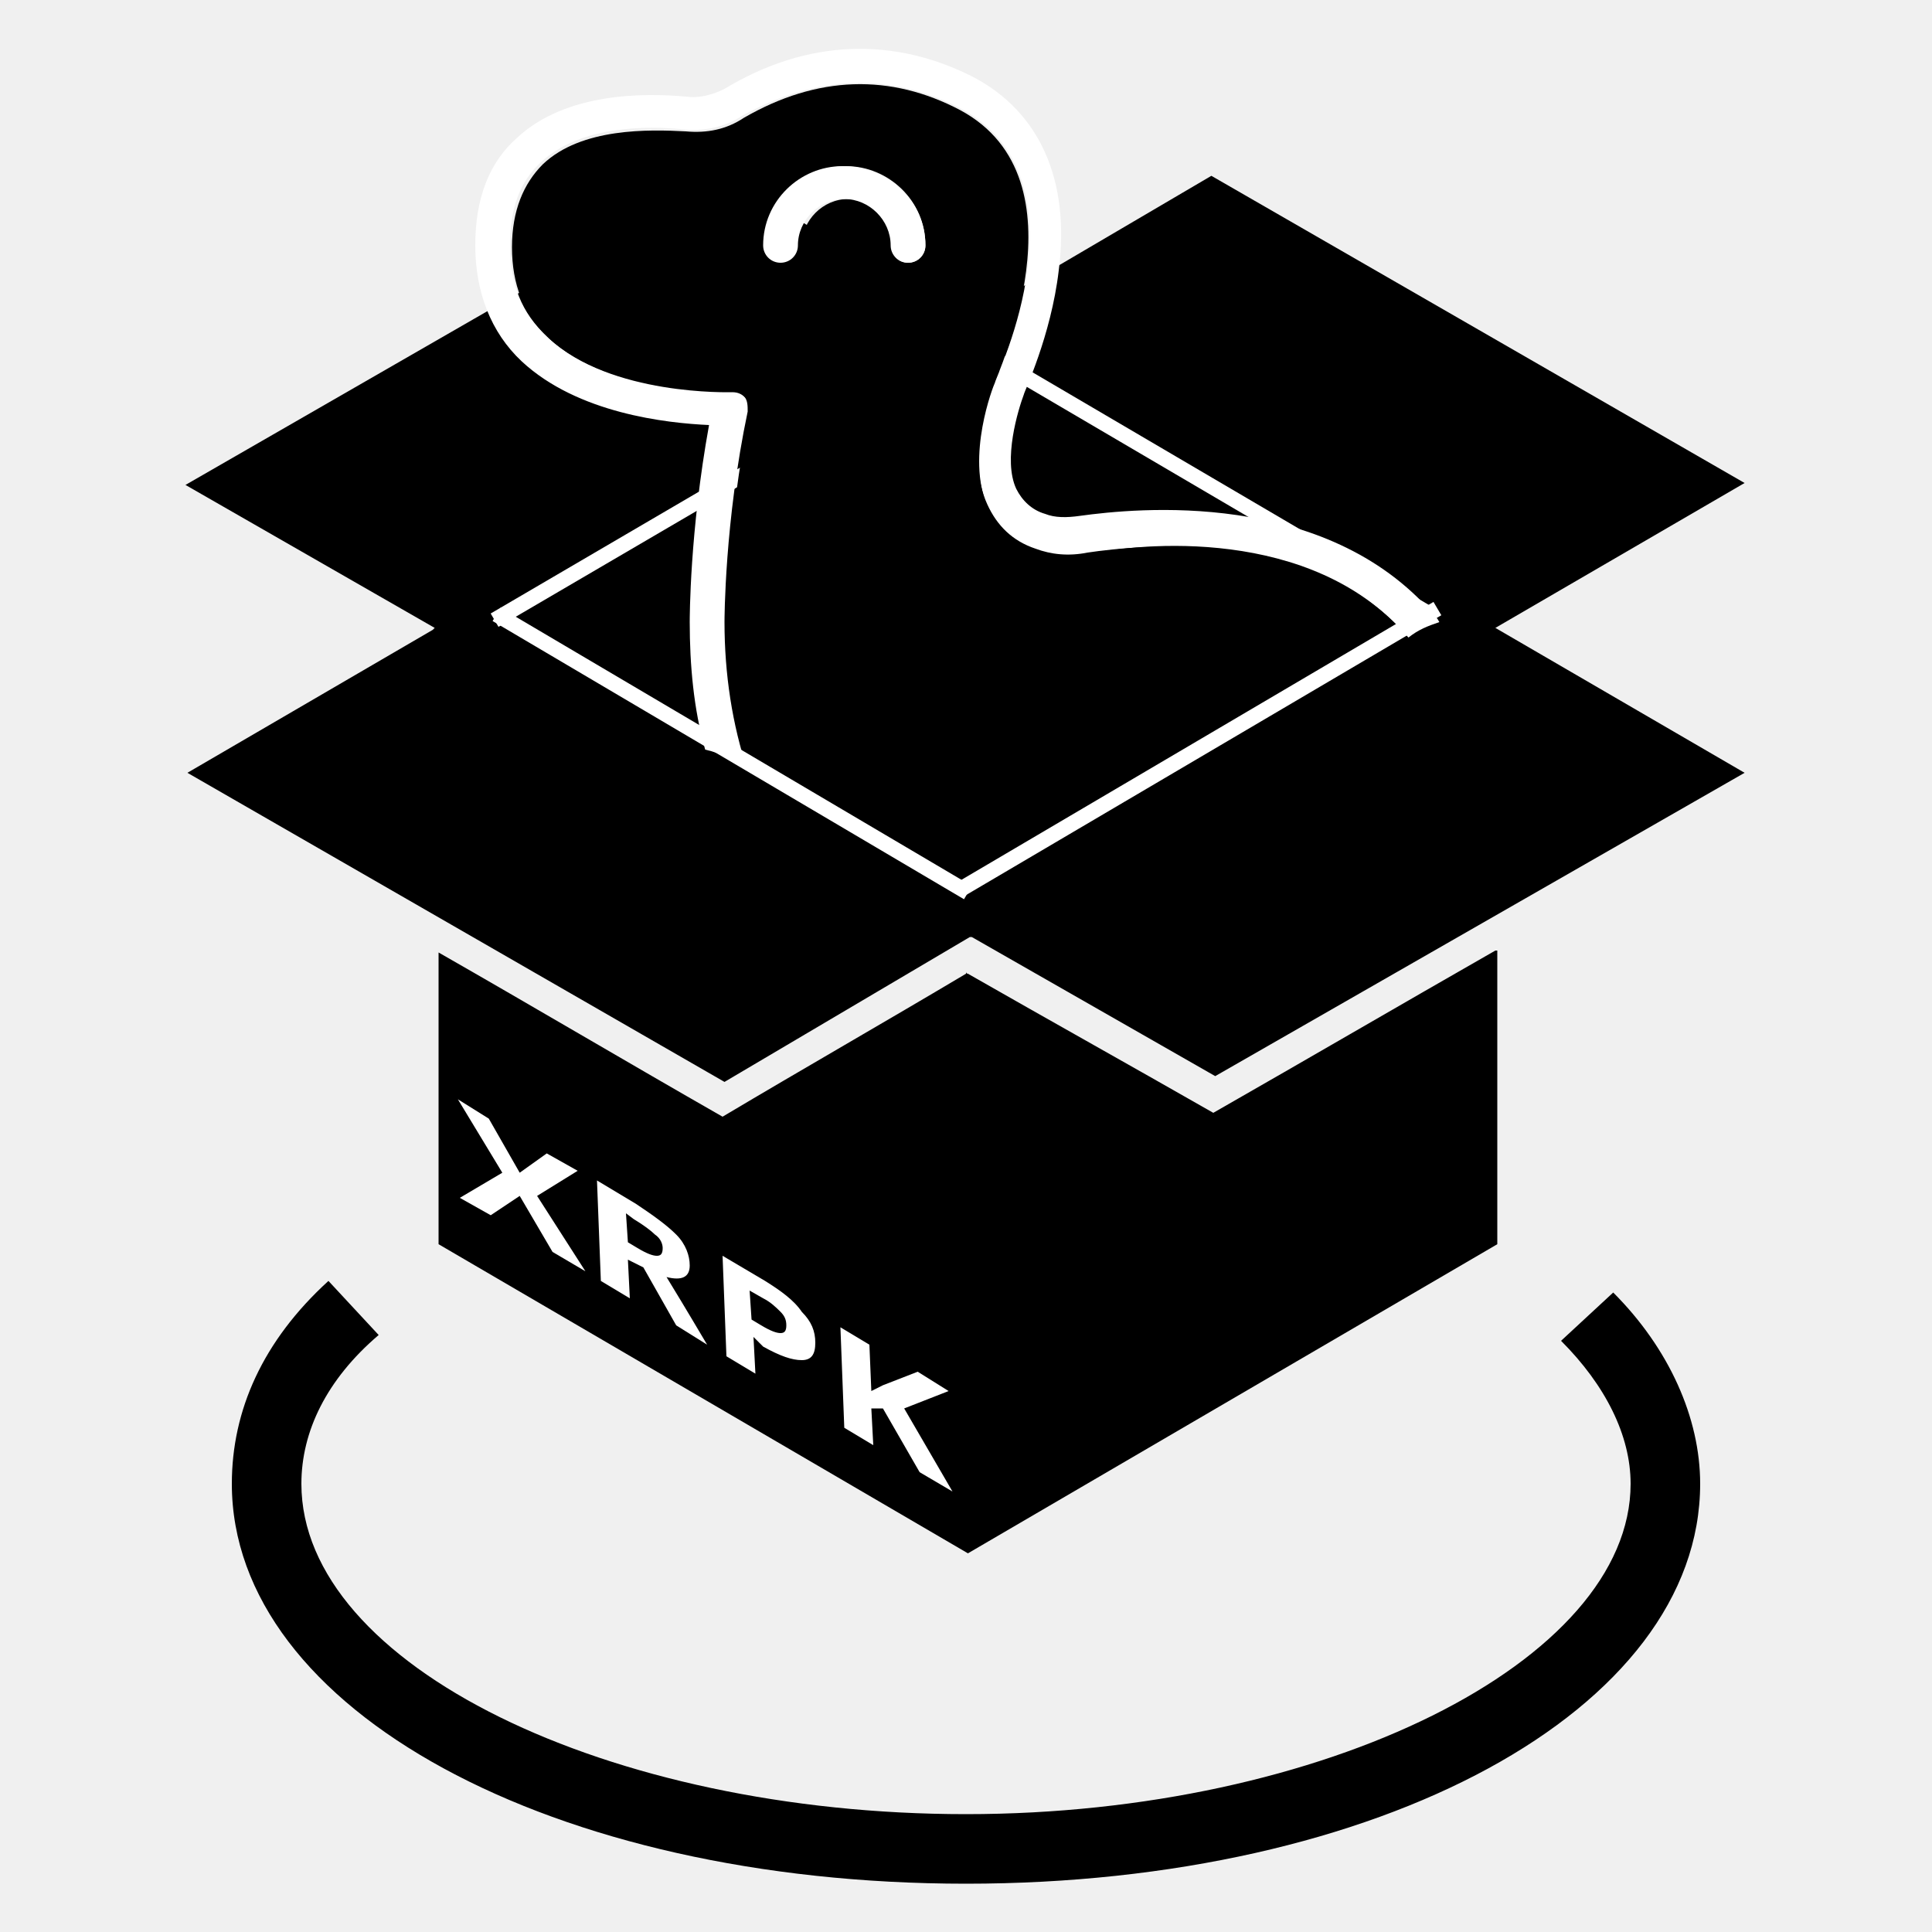
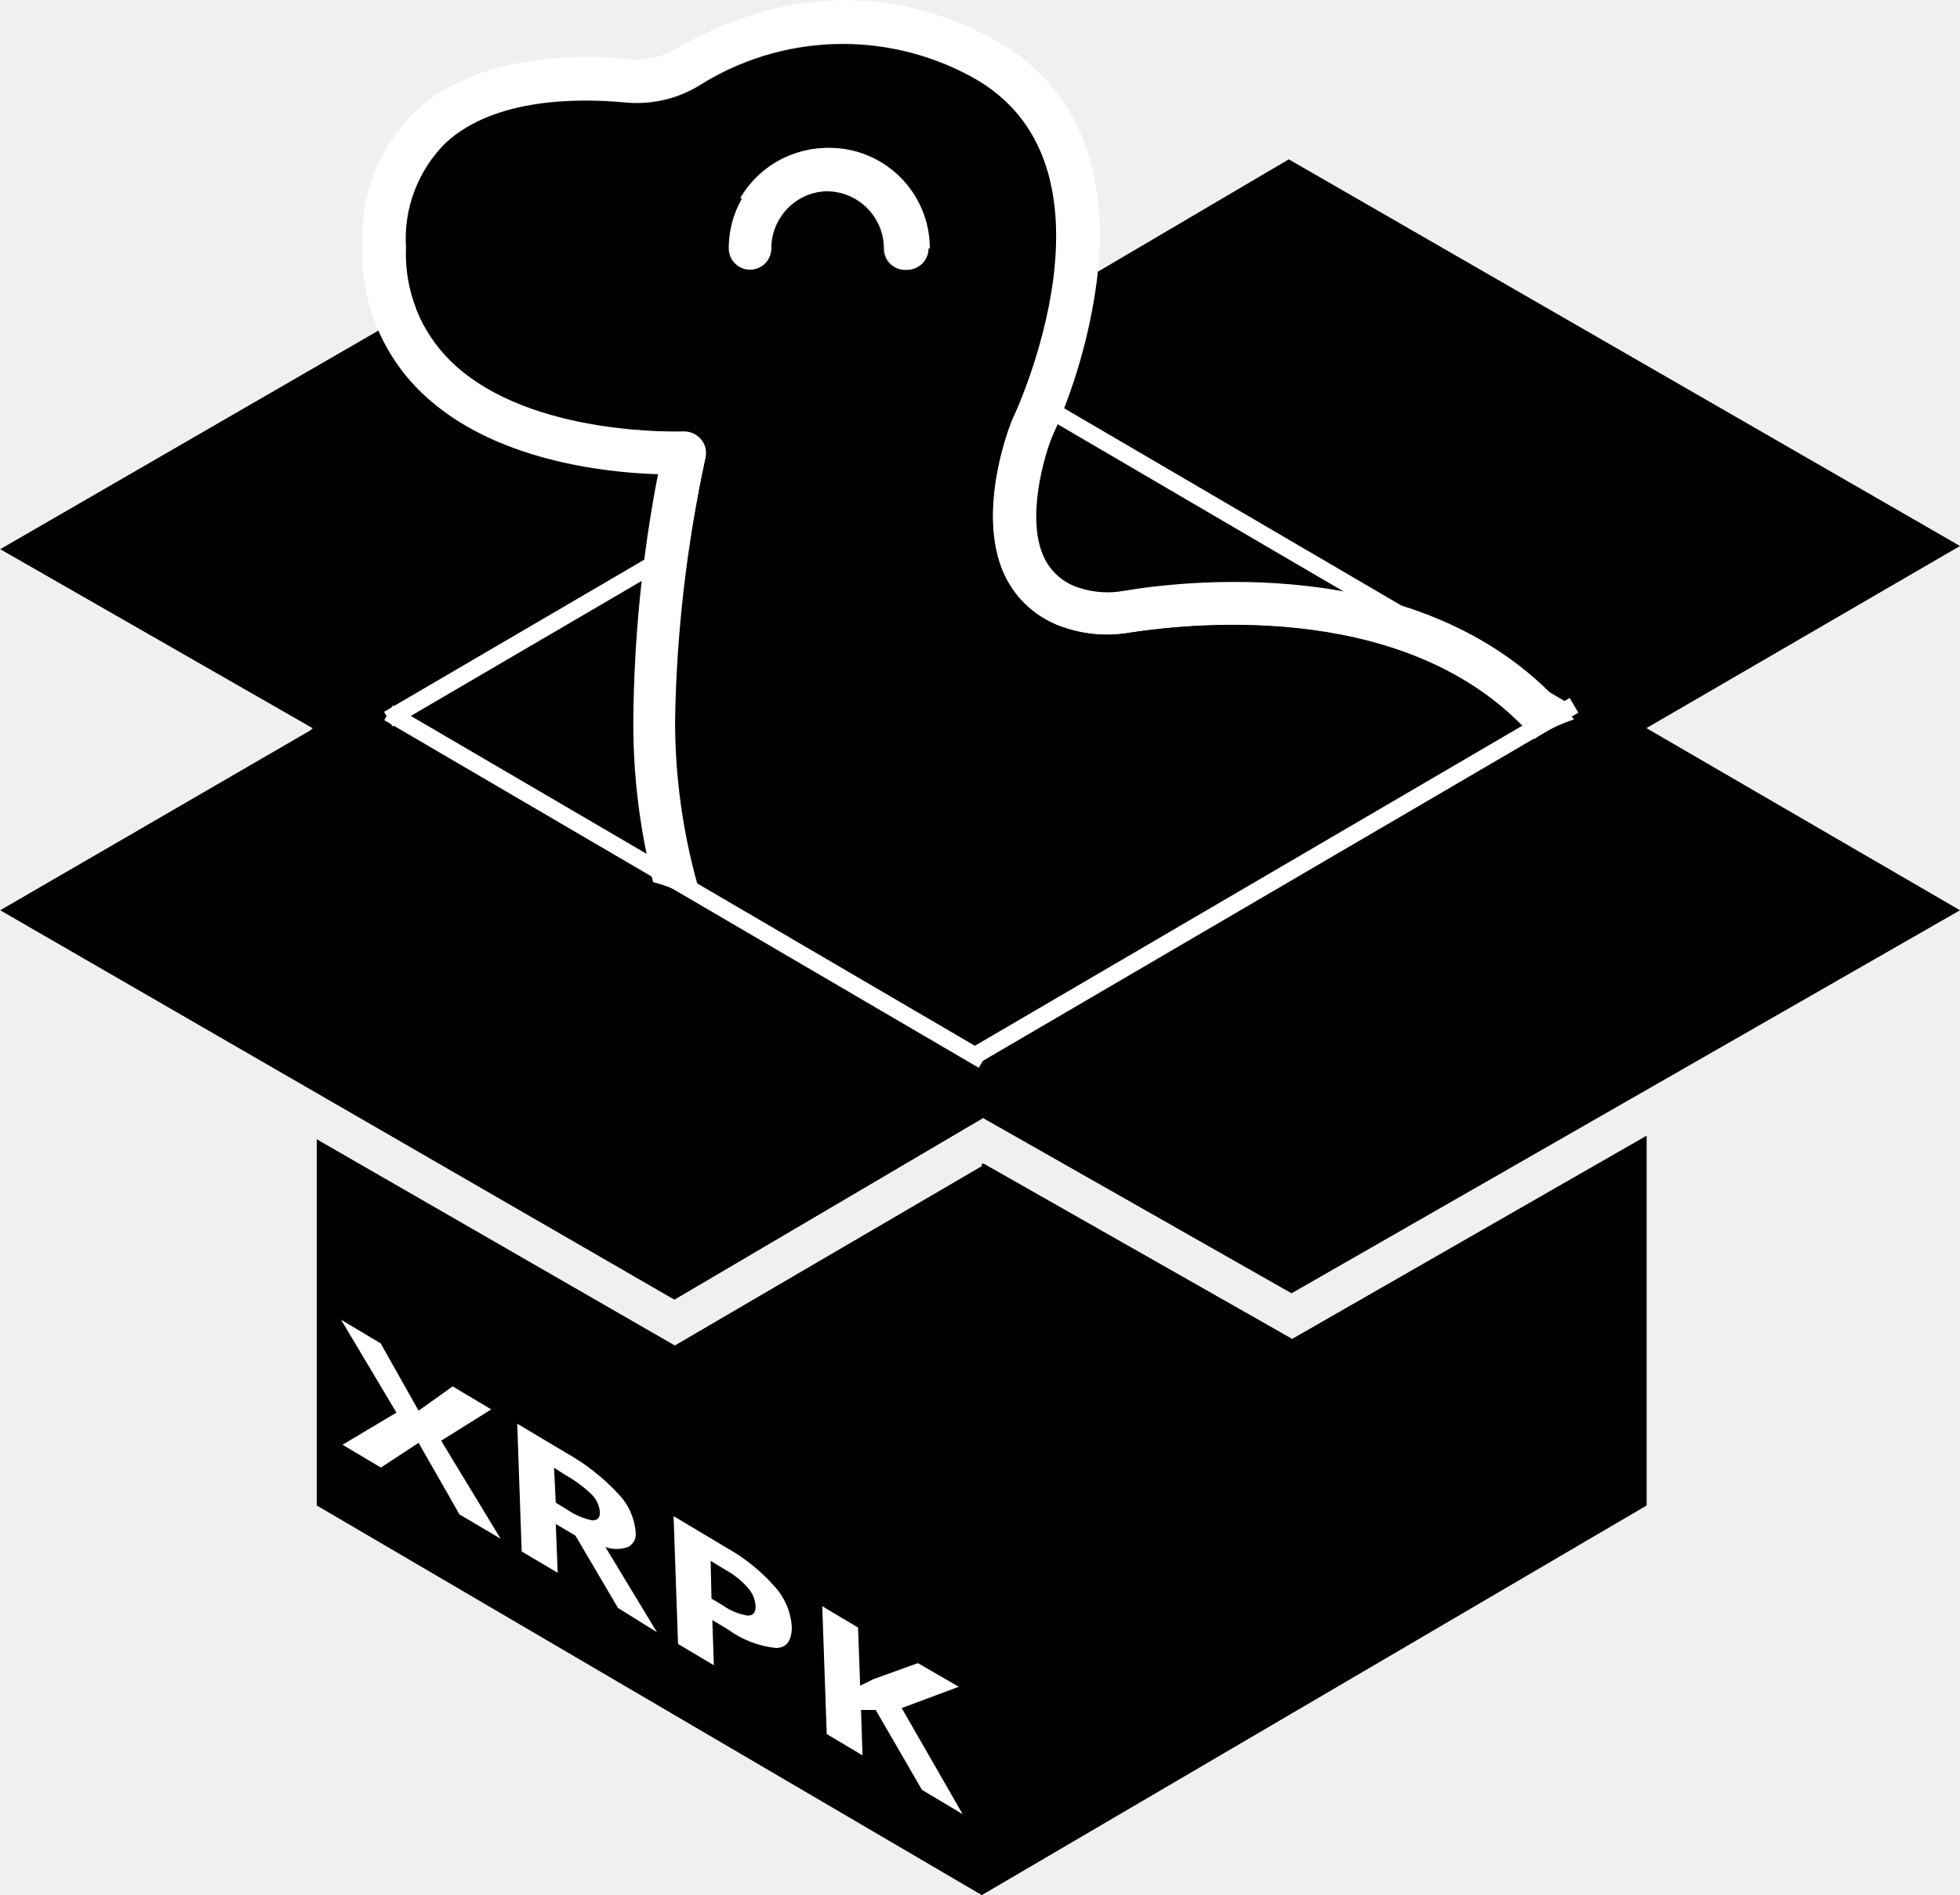
- <svg xmlns="http://www.w3.org/2000/svg" version="1.1" id="Layer_1" x="0px" y="0px" viewBox="0 0 100 100" style="enable-background:new 0 0 100 100;" xml:space="preserve">
-   <style type="text/css">
- 	.st0{stroke:#FFFFFF;stroke-width:0.8;stroke-miterlimit:10;}
- 	.st1{fill:#FFFFFF;}
- </style>
-   <path d="M80.8,69.4c2.3,2.3,3.6,4.9,3.6,7.4c0,9.2-15.9,17.1-34.4,17.1s-34.4-7.7-34.4-17.1c0-2.7,1.3-5.4,4-7.7L17,66.3  c-3.4,3.1-5,6.7-5,10.5c0,11.7,16.6,20.7,38,20.7s38-9,38-20.7c0-3.4-1.6-7-4.5-9.9L80.8,69.4z" />
-   <path d="M37.4,9.1l-27.8,16l12.9,7.4l-0.1,0.1l0,0L9.7,40l27.8,16l12.7-7.5l0.1,0l0,0l12.6,7.2L90.3,40l-12.9-7.5L90.3,25L62.7,9.1  l-12.6,7.4L37.4,9.1z M77.4,49.2c-4.9,2.8-9.7,5.6-14.6,8.4c-4.2-2.4-8.5-4.8-12.7-7.2c0,0-0.1,0-0.1-0.1v0.1  c-4.2,2.5-8.4,4.9-12.6,7.4c-4.9-2.8-9.8-5.7-14.7-8.5v15.1l27.4,16l27.4-16V49.2z" />
-   <line class="st0" x1="25.6" y1="32.1" x2="50.9" y2="17.3" />
-   <line class="st0" x1="51" y1="18.3" x2="74" y2="31.8" />
-   <g>
-     <g>
-       <g id="XMLID_1_">
-         <g>
-           <path class="st1" d="M74.2,31.8c0.1,0.1,0.2,0.2,0.3,0.4c-0.6,0.2-1.1,0.4-1.6,0.8l0,0c-4.9-5.7-13.9-4.8-16.6-4.4      c-1,0.2-1.9,0.1-2.7-0.2c-1.2-0.4-2-1.2-2.5-2.3c-1.2-2.6,0.3-6.2,0.4-6.4c0.1-0.2,5-10.5-1.8-14.1C46,3.7,42.2,3.9,38.4,6      c-0.9,0.6-2,0.8-3,0.7C33.5,6.5,30,6.5,28,8.4c-1.1,1-1.6,2.4-1.6,4.3c0,2,0.6,3.5,1.9,4.7c3.2,3.1,9.5,2.8,9.5,2.8      c0.3,0,0.5,0.1,0.7,0.3c0.2,0.2,0.2,0.5,0.2,0.8c-1.2,5.7-1.2,10.8-1.2,10.9c0,2.7,0.4,5.3,1.2,7.7c-0.6-0.5-1.3-0.9-2.2-1.1      c-0.6-2.1-0.8-4.4-0.8-6.6c0-0.2,0-4.7,1-10.2c-2.2-0.1-6.8-0.6-9.7-3.3c-1.6-1.5-2.4-3.6-2.4-6c0-2.4,0.7-4.3,2.2-5.6      c2.5-2.3,6.5-2.3,8.7-2.1c0.7,0.1,1.4-0.1,2-0.4C41.8,2,46.3,1.9,50.4,4c3.4,1.8,5,5.3,4.4,10c-0.4,3.4-1.8,6.3-1.8,6.4      c-0.3,0.8-1.1,3.4-0.4,4.9c0.3,0.6,0.8,1.1,1.5,1.3c0.5,0.2,1.1,0.2,1.8,0.1C58.8,26.3,68.6,25.3,74.2,31.8z" />
-           <path d="M72.8,32.9L72.8,32.9c-0.2,0.1-0.4,0.3-0.6,0.5c-1.3,1.1-3.8,1.4-5.3,2.3c-2.5,1.4-4.7,3.1-7.2,4.5      c-3.5,2-6.8,4-9.9,6.3c-0.7-0.3-1.3-0.6-2.1-0.9c-0.1-0.1-0.3-0.2-0.4-0.2c-0.5-1-1.4-1.8-2.6-2.3c-0.9-0.4-1.8-0.8-2.6-1.2      c-0.4-0.2-0.8-0.3-1.2-0.4c-0.5-0.2-0.9-0.4-1.3-0.7c-0.2-0.3-0.5-0.6-0.8-0.8c-0.8-2.5-1.2-5.1-1.2-7.7c0-0.1,0-5.1,1.2-10.9      c0.1-0.3,0-0.6-0.2-0.8c-0.2-0.2-0.4-0.3-0.7-0.3c-0.1,0-6.3,0.2-9.5-2.8c-1.3-1.2-1.9-2.8-1.9-4.7c0-1.9,0.6-3.3,1.6-4.3      c2-1.9,5.5-1.8,7.4-1.7c1.1,0.1,2.1-0.1,3-0.7c3.8-2.2,7.6-2.3,11.2-0.4c6.7,3.6,1.8,13.9,1.8,14.1c-0.1,0.2-1.5,3.8-0.4,6.4      c0.5,1.1,1.3,1.8,2.5,2.3c0.8,0.3,1.7,0.3,2.7,0.2C58.9,28.1,67.9,27.2,72.8,32.9z M47,13.6c0.5,0,0.9-0.4,0.9-0.9      c0-2.3-1.9-4.1-4.1-4.1c-2.3,0-4.1,1.9-4.1,4.1c0,0.5,0.4,0.9,0.9,0.9c0.5,0,0.9-0.4,0.9-0.9c0-1.3,1.1-2.4,2.4-2.4      c1.3,0,2.4,1.1,2.4,2.4C46.1,13.2,46.5,13.6,47,13.6z" />
-           <path class="st1" d="M47.9,12.7c0,0.5-0.4,0.9-0.9,0.9c-0.5,0-0.9-0.4-0.9-0.9c0-1.3-1.1-2.4-2.4-2.4c-1.3,0-2.4,1.1-2.4,2.4      c0,0.5-0.4,0.9-0.9,0.9c-0.5,0-0.9-0.4-0.9-0.9c0-2.3,1.9-4.1,4.1-4.1C46,8.6,47.9,10.4,47.9,12.7z" />
-         </g>
-         <g>
- 			</g>
-       </g>
-     </g>
-   </g>
-   <line class="st0" x1="25.7" y1="31.8" x2="50.1" y2="46.2" />
-   <line class="st0" x1="49.6" y1="46.1" x2="74.4" y2="31.5" />
-   <g>
-     <path class="st1" d="M30.3,65.8l-1.7-1l-1.7-2.9l-1.5,1L23.8,62l2.2-1.3l-2.3-3.8l1.6,1l1.6,2.8l1.4-1l1.6,0.9l-2.1,1.3L30.3,65.8z   " />
-     <path class="st1" d="M32.5,65.2l0.1,2l-1.5-0.9l-0.2-5.2l2,1.2c0.9,0.6,1.6,1.1,2.1,1.6c0.5,0.5,0.7,1.1,0.7,1.6   c0,0.3-0.1,0.5-0.3,0.6c-0.2,0.1-0.5,0.1-0.9,0c1.1,1.8,1.8,3,2.1,3.5l-1.6-1l-1.7-3L32.5,65.2z M32.5,64.3l0.5,0.3   c0.5,0.3,0.8,0.4,1,0.4c0.2,0,0.3-0.1,0.3-0.4c0-0.2-0.1-0.5-0.4-0.7c-0.2-0.2-0.6-0.5-1.1-0.8l-0.4-0.3L32.5,64.3z" />
-     <path class="st1" d="M42.2,69.5c0,0.6-0.2,0.9-0.7,0.9c-0.5,0-1.1-0.2-2-0.7L39,69.2l0.1,1.9l-1.5-0.9L37.4,65l2.2,1.3   c0.8,0.5,1.5,1,1.9,1.6C42,68.4,42.2,68.9,42.2,69.5z M38.9,68.3l0.5,0.3c0.5,0.3,0.8,0.4,1,0.4c0.2,0,0.3-0.1,0.3-0.4   c0-0.3-0.1-0.5-0.3-0.7c-0.2-0.2-0.5-0.5-0.9-0.7l-0.7-0.4L38.9,68.3z" />
-     <path class="st1" d="M49.3,77.2l-1.7-1l-1.9-3.3l-0.6,0l0.1,1.9l-1.5-0.9l-0.2-5.2l1.5,0.9l0.1,2.4l0.6-0.3l1.8-0.7l1.6,1l-2.3,0.9   L49.3,77.2z" />
-   </g>
+ <svg xmlns="http://www.w3.org/2000/svg" id="Layer_1" data-name="Layer 1" viewBox="0 0 92.01 88.95">
+   <defs>
+     <style>.cls-1{stroke:#fff;stroke-miterlimit:10;stroke-width:0.8px;}.cls-2{fill:#fff;}</style>
+   </defs>
+   <path d="M35.66,13,4,31.3l14.68,8.41-.12.06.06,0L4,48.25,35.65,66.53,50.15,58l.07.05h0l14.4,8.18L96,48.25,81.28,39.7,96,31.15,64.49,13,50.1,21.47ZM81.29,58.83,64.65,68.37,50.18,60.15l-.1,0v.11L35.67,68.68,18.86,59V76.19L50.08,94.48,81.29,76.19Z" transform="translate(-3.99 -5.52)" />
+   <line class="cls-1" x1="18.23" y1="33.76" x2="47.05" y2="16.91" />
+   <line class="cls-1" x1="47.17" y1="18" x2="73.43" y2="33.36" />
+   <path class="cls-2" d="M77.54,38.88c.12.13.22.28.34.41a7.16,7.16,0,0,0-1.86.92v0c-5.62-6.51-15.89-5.44-18.91-5A6.26,6.26,0,0,1,54,35a4.7,4.7,0,0,1-2.9-2.57c-1.34-3,.34-7.12.41-7.3s5.66-12-2-16.08a12.61,12.61,0,0,0-12.75.47,5.64,5.64,0,0,1-3.46.77c-2.15-.2-6.09-.23-8.4,1.89a6.35,6.35,0,0,0-1.87,4.93,7.05,7.05,0,0,0,2.17,5.39C28.88,26,36,25.77,36.08,25.75a1.05,1.05,0,0,1,.82.37,1,1,0,0,1,.22.86,62.46,62.46,0,0,0-1.37,12.38,28.55,28.55,0,0,0,1.4,8.81,6.53,6.53,0,0,0-2.5-1.24,30.15,30.15,0,0,1-.93-7.55,63.33,63.33,0,0,1,1.16-11.6c-2.45-.07-7.77-.63-11.07-3.8A9.08,9.08,0,0,1,21,17.13a8.27,8.27,0,0,1,2.55-6.44C26.44,8.06,31,8.06,33.51,8.3a3.79,3.79,0,0,0,2.26-.51c4.91-2.84,10-3,14.71-.51,3.93,2.1,5.67,6,5,11.42A25.83,25.83,0,0,1,53.39,26c-.38.91-1.23,3.83-.41,5.64a2.69,2.69,0,0,0,1.69,1.48,4.28,4.28,0,0,0,2.11.13C60.06,32.7,71.23,31.56,77.54,38.88Z" transform="translate(-3.99 -5.52)" />
+   <path d="M76,40.19v0a7.74,7.74,0,0,0-.7.51c-1.46,1.21-4.3,1.62-6,2.59-2.8,1.56-5.37,3.54-8.16,5.15a110.43,110.43,0,0,0-11.32,7.2,23.21,23.21,0,0,0-2.37-1,3.35,3.35,0,0,0-.45-.27,5.86,5.86,0,0,0-3-2.68c-1-.42-2-.87-3-1.34a9.1,9.1,0,0,0-1.39-.47,16.83,16.83,0,0,1-1.53-.74,6.1,6.1,0,0,0-1-.95,28.55,28.55,0,0,1-1.4-8.81A62.46,62.46,0,0,1,37.12,27a1,1,0,0,0-.22-.86,1.05,1.05,0,0,0-.82-.37c-.07,0-7.2.28-10.86-3.23a7.05,7.05,0,0,1-2.17-5.39,6.35,6.35,0,0,1,1.87-4.93c2.31-2.12,6.25-2.09,8.4-1.89a5.64,5.64,0,0,0,3.46-.77,12.61,12.61,0,0,1,12.75-.47c7.66,4.08,2.09,15.91,2,16.08s-1.75,4.31-.41,7.3A4.7,4.7,0,0,0,54,35a6.26,6.26,0,0,0,3.08.21C60.12,34.75,70.39,33.68,76,40.19Zm-29.46-22a1,1,0,0,0,1-1,4.72,4.72,0,0,0-9.44,0,1,1,0,0,0,2,0,2.69,2.69,0,0,1,5.38,0A1,1,0,0,0,46.55,18.19Z" transform="translate(-3.99 -5.52)" />
+   <path class="cls-2" d="M47.58,17.18a1,1,0,0,1-1,1,1,1,0,0,1-1-1,2.69,2.69,0,0,0-5.38,0,1,1,0,0,1-2,0,4.72,4.72,0,0,1,9.44,0Z" transform="translate(-3.99 -5.52)" />
+   <line class="cls-1" x1="18.24" y1="33.46" x2="46.15" y2="49.78" />
+   <line class="cls-1" x1="45.55" y1="49.68" x2="73.89" y2="33.11" />
+   <path class="cls-2" d="M27.49,77.75l-1.93-1.14-1.92-3.36-1.77,1.16-1.8-1.07,2.53-1.51L20,67.47l1.86,1.11,1.78,3.16,1.6-1.14,1.81,1.08L24.7,73.15Z" transform="translate(-3.99 -5.52)" />
+   <path class="cls-2" d="M30.08,77.06l.09,2.29-1.69-1-.21-6,2.31,1.38A9.88,9.88,0,0,1,33,75.63a2.92,2.92,0,0,1,.83,1.81.67.67,0,0,1-.36.7,1.57,1.57,0,0,1-1.06,0q1.86,3.08,2.42,4L33,81,31,77.6Zm0-1,.54.33a3.31,3.31,0,0,0,1.17.5c.25,0,.37-.12.36-.4a1.31,1.31,0,0,0-.41-.84,5.91,5.91,0,0,0-1.21-.89L30,74.42Z" transform="translate(-3.99 -5.52)" />
+   <path class="cls-2" d="M41.16,81.88c0,.64-.23,1-.75,1A4.64,4.64,0,0,1,38.15,82l-.72-.43.07,2.12-1.68-1-.21-6,2.53,1.51A8.61,8.61,0,0,1,40.36,80,3.09,3.09,0,0,1,41.16,81.88Zm-3.77-1.32.55.33a2.71,2.71,0,0,0,1.16.47c.25,0,.37-.15.36-.45a1.4,1.4,0,0,0-.35-.84,3.78,3.78,0,0,0-1-.82l-.76-.46Z" transform="translate(-3.99 -5.52)" />
+   <path class="cls-2" d="M49.18,90.68l-1.91-1.14L45.1,85.79l-.69,0,.07,2.13-1.68-1-.21-6,1.68,1,.1,2.73.63-.31,2.08-.75L49,84.7l-2.68,1Z" transform="translate(-3.99 -5.52)" />
</svg>
